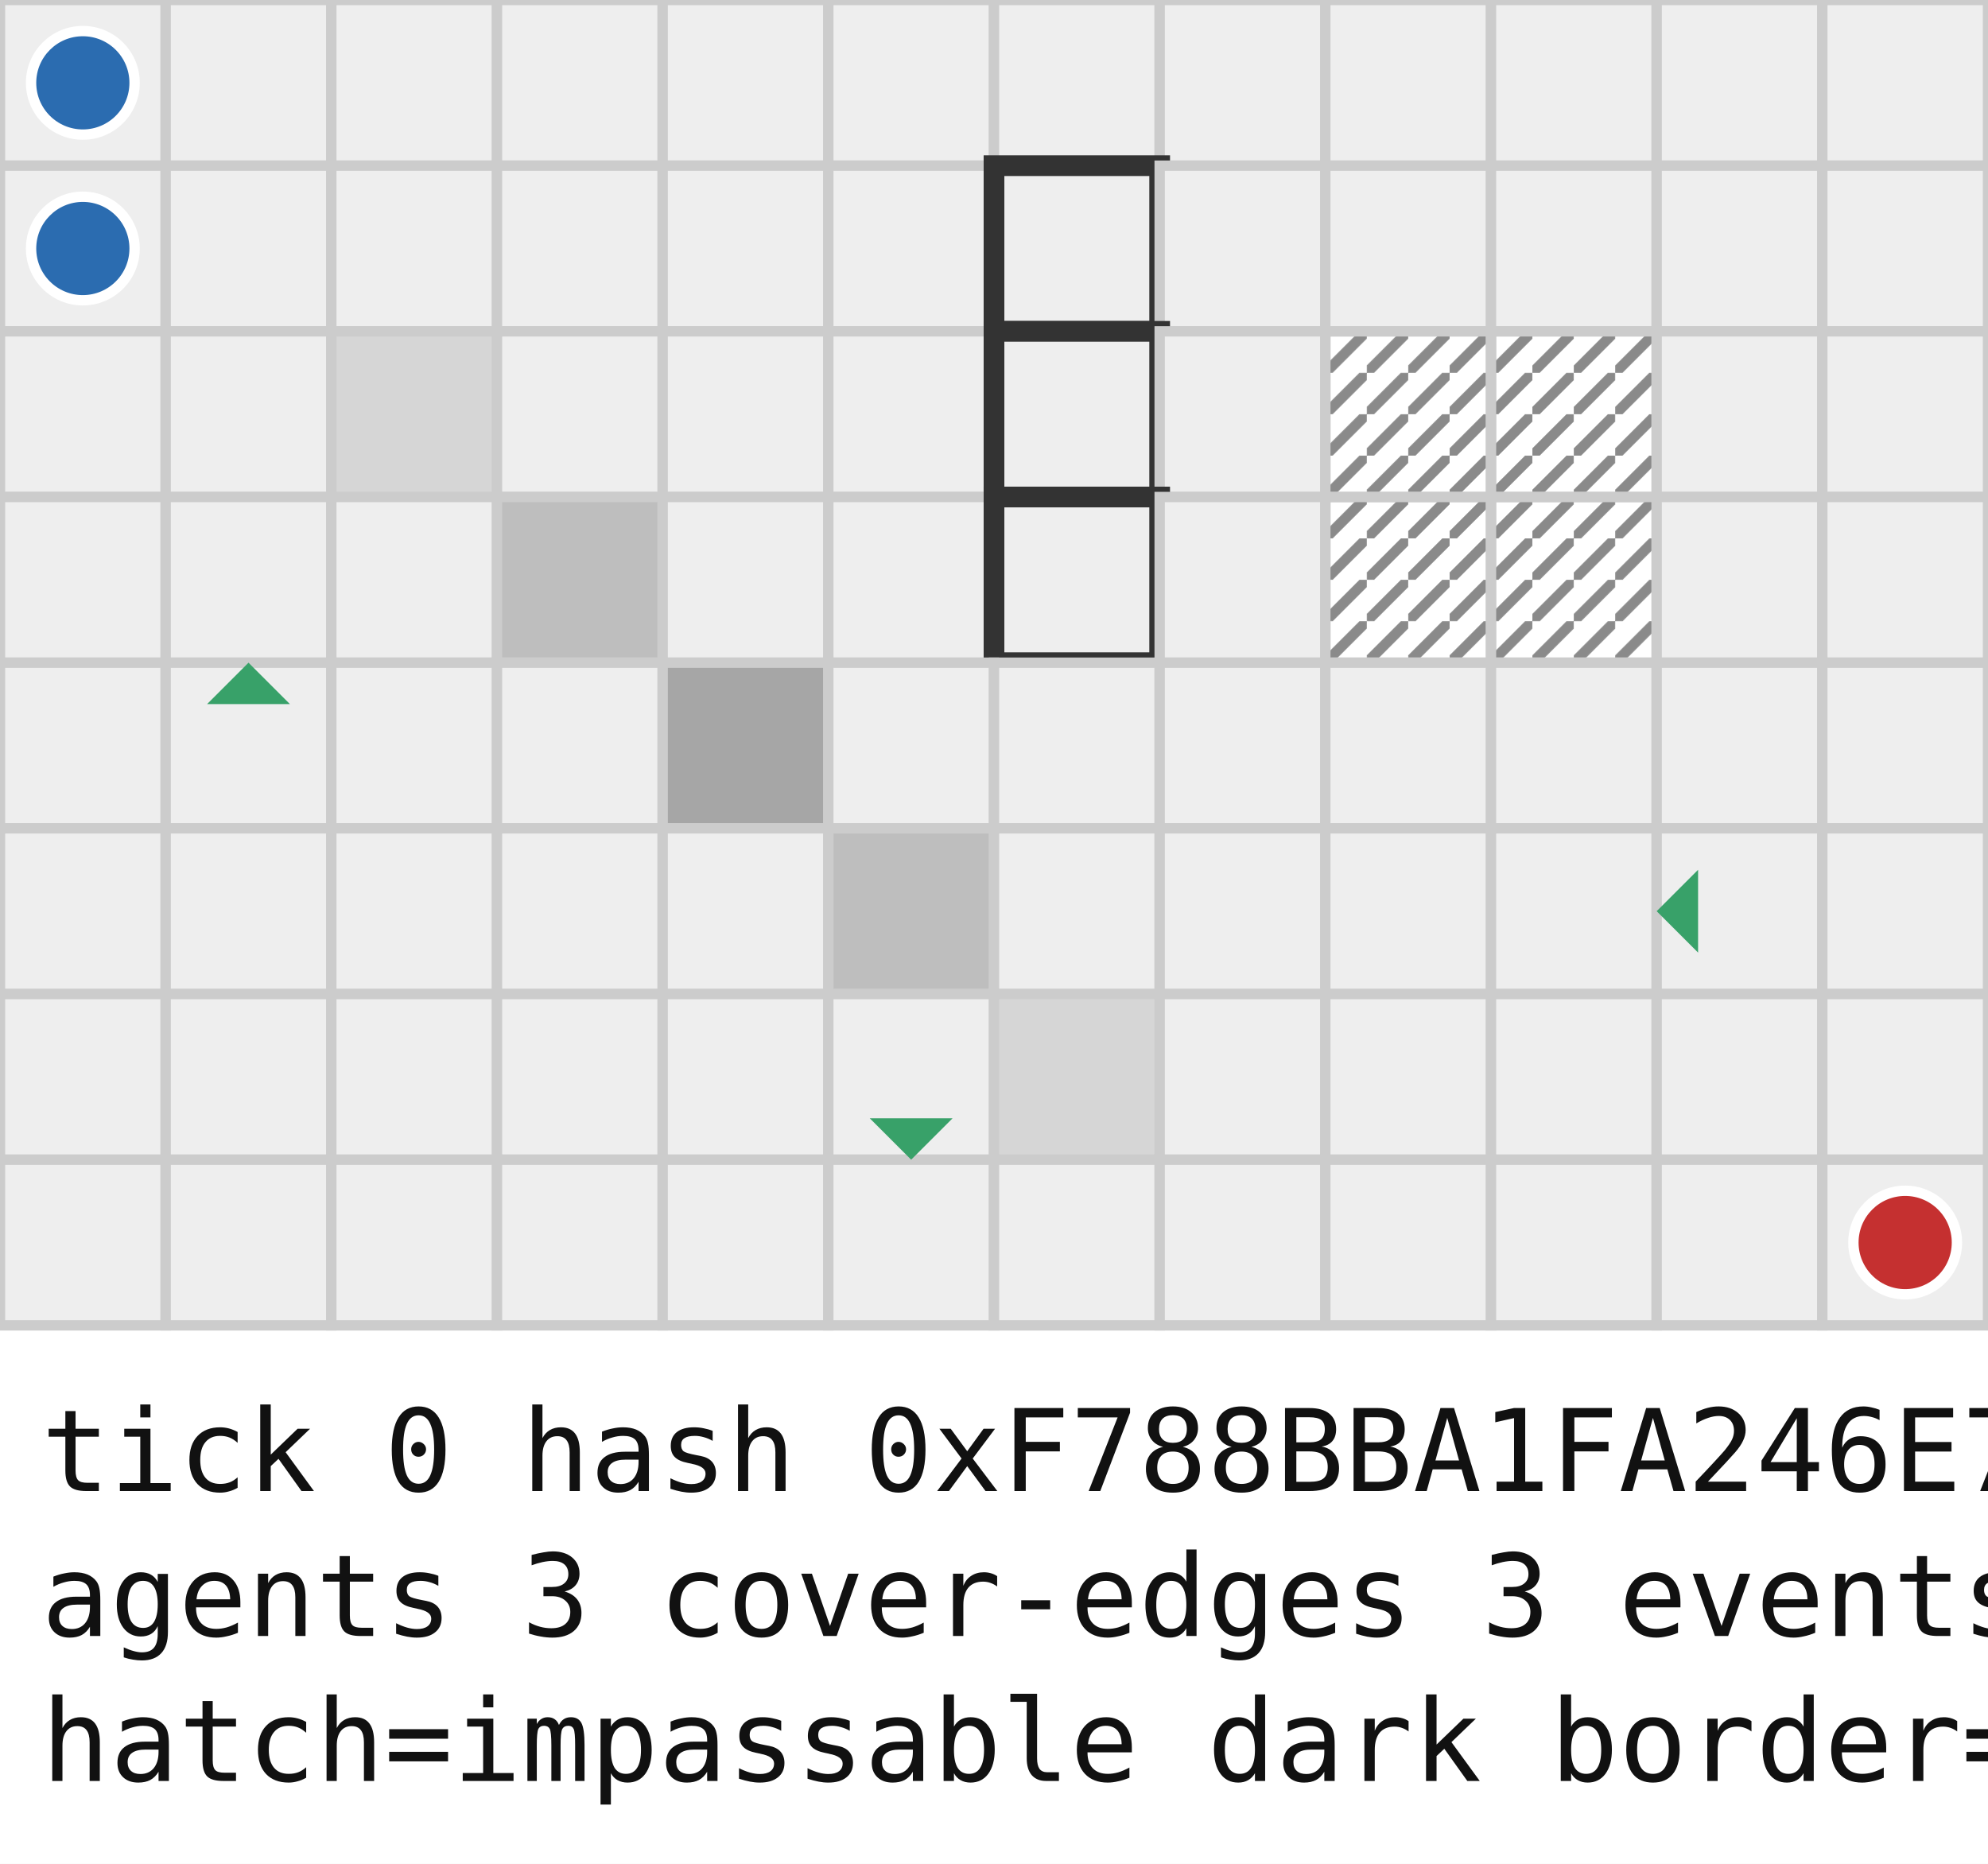
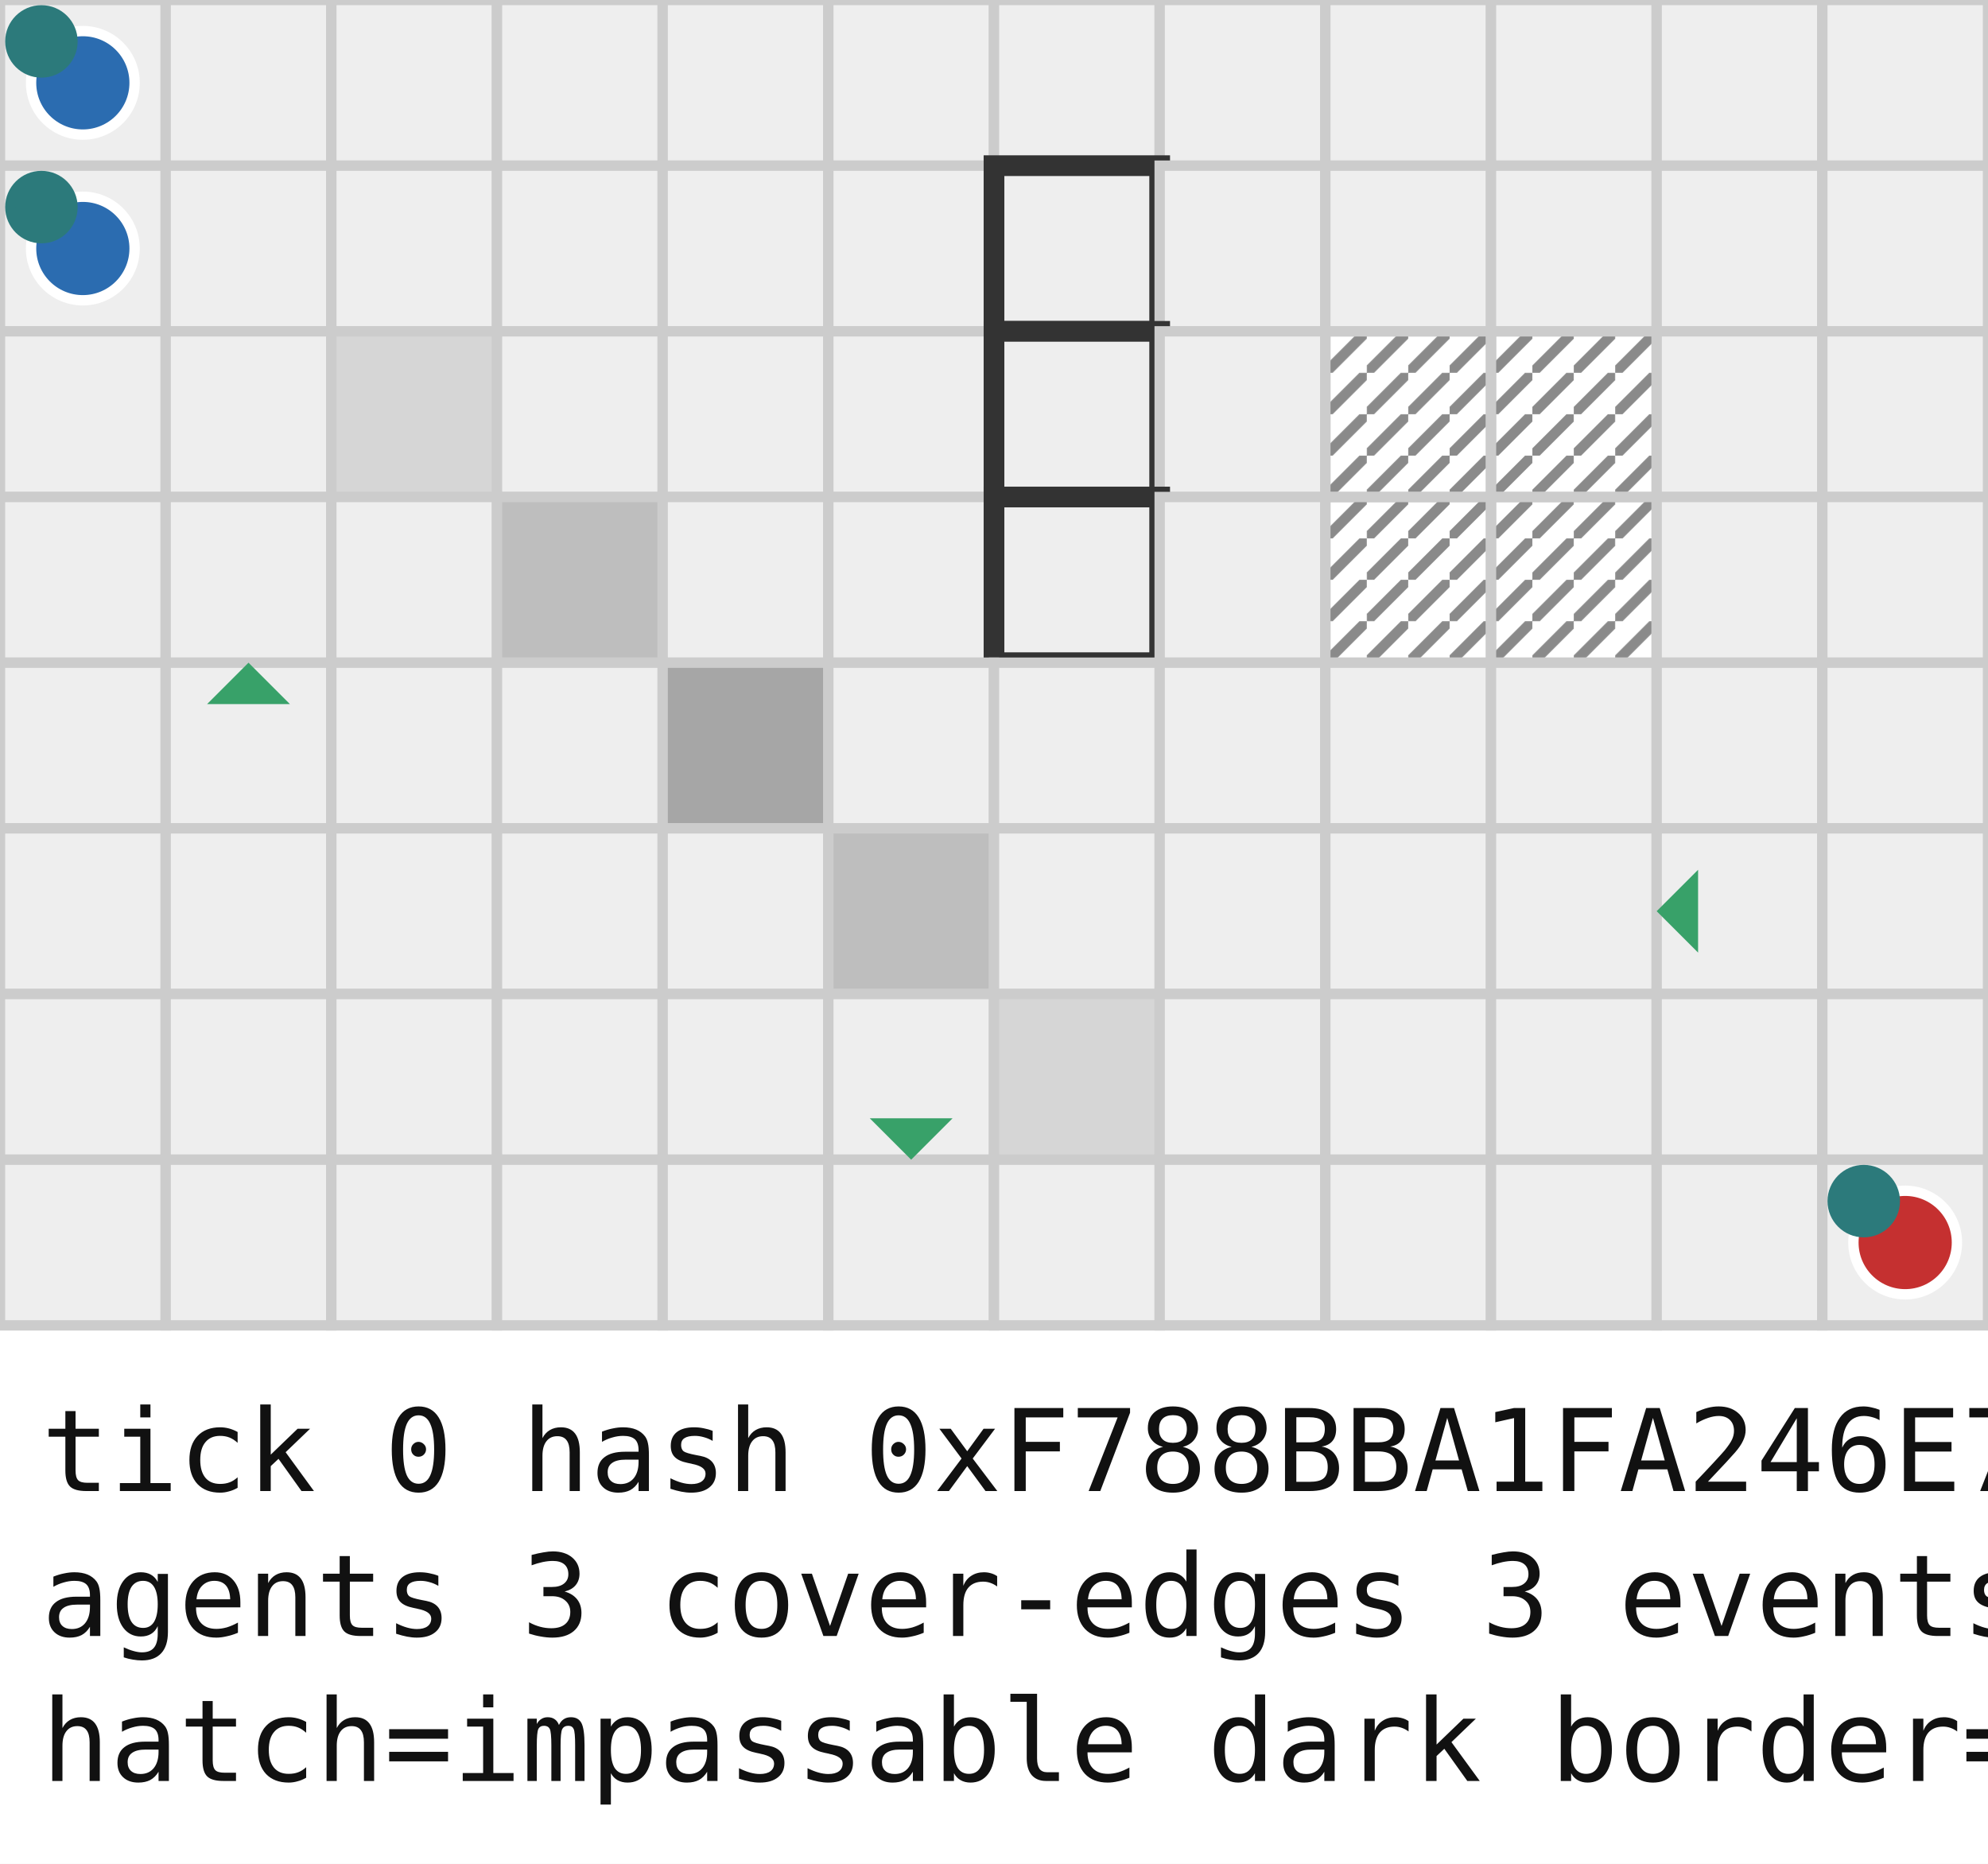
<svg xmlns="http://www.w3.org/2000/svg" width="192" height="180" viewBox="0 0 192 180">
  <defs>
    <pattern id="cw-hatch" width="4" height="4" patternUnits="userSpaceOnUse">
      <path d="M0,4 L4,0" stroke="#8a8a8a" stroke-width="1" />
    </pattern>
  </defs>
  <rect x="0" y="0" width="192" height="180" fill="#ffffff" />
  <rect x="0" y="0" width="16" height="16" fill="rgb(238,238,238)" stroke="#cccccc" stroke-width="1" />
  <rect x="16" y="0" width="16" height="16" fill="rgb(238,238,238)" stroke="#cccccc" stroke-width="1" />
  <rect x="32" y="0" width="16" height="16" fill="rgb(238,238,238)" stroke="#cccccc" stroke-width="1" />
  <rect x="48" y="0" width="16" height="16" fill="rgb(238,238,238)" stroke="#cccccc" stroke-width="1" />
  <rect x="64" y="0" width="16" height="16" fill="rgb(238,238,238)" stroke="#cccccc" stroke-width="1" />
  <rect x="80" y="0" width="16" height="16" fill="rgb(238,238,238)" stroke="#cccccc" stroke-width="1" />
  <rect x="96" y="0" width="16" height="16" fill="rgb(238,238,238)" stroke="#cccccc" stroke-width="1" />
  <rect x="112" y="0" width="16" height="16" fill="rgb(238,238,238)" stroke="#cccccc" stroke-width="1" />
  <rect x="128" y="0" width="16" height="16" fill="rgb(238,238,238)" stroke="#cccccc" stroke-width="1" />
  <rect x="144" y="0" width="16" height="16" fill="rgb(238,238,238)" stroke="#cccccc" stroke-width="1" />
  <rect x="160" y="0" width="16" height="16" fill="rgb(238,238,238)" stroke="#cccccc" stroke-width="1" />
  <rect x="176" y="0" width="16" height="16" fill="rgb(238,238,238)" stroke="#cccccc" stroke-width="1" />
  <rect x="0" y="16" width="16" height="16" fill="rgb(238,238,238)" stroke="#cccccc" stroke-width="1" />
  <rect x="16" y="16" width="16" height="16" fill="rgb(238,238,238)" stroke="#cccccc" stroke-width="1" />
  <rect x="32" y="16" width="16" height="16" fill="rgb(238,238,238)" stroke="#cccccc" stroke-width="1" />
  <rect x="48" y="16" width="16" height="16" fill="rgb(238,238,238)" stroke="#cccccc" stroke-width="1" />
  <rect x="64" y="16" width="16" height="16" fill="rgb(238,238,238)" stroke="#cccccc" stroke-width="1" />
  <rect x="80" y="16" width="16" height="16" fill="rgb(238,238,238)" stroke="#cccccc" stroke-width="1" />
  <rect x="96" y="16" width="16" height="16" fill="rgb(238,238,238)" stroke="#333333" stroke-width="2" />
  <rect x="112" y="16" width="16" height="16" fill="rgb(238,238,238)" stroke="#cccccc" stroke-width="1" />
  <rect x="128" y="16" width="16" height="16" fill="rgb(238,238,238)" stroke="#cccccc" stroke-width="1" />
  <rect x="144" y="16" width="16" height="16" fill="rgb(238,238,238)" stroke="#cccccc" stroke-width="1" />
  <rect x="160" y="16" width="16" height="16" fill="rgb(238,238,238)" stroke="#cccccc" stroke-width="1" />
  <rect x="176" y="16" width="16" height="16" fill="rgb(238,238,238)" stroke="#cccccc" stroke-width="1" />
  <rect x="0" y="32" width="16" height="16" fill="rgb(238,238,238)" stroke="#cccccc" stroke-width="1" />
  <rect x="16" y="32" width="16" height="16" fill="rgb(238,238,238)" stroke="#cccccc" stroke-width="1" />
  <rect x="32" y="32" width="16" height="16" fill="rgb(214,214,214)" stroke="#cccccc" stroke-width="1" />
  <rect x="48" y="32" width="16" height="16" fill="rgb(238,238,238)" stroke="#cccccc" stroke-width="1" />
  <rect x="64" y="32" width="16" height="16" fill="rgb(238,238,238)" stroke="#cccccc" stroke-width="1" />
  <rect x="80" y="32" width="16" height="16" fill="rgb(238,238,238)" stroke="#cccccc" stroke-width="1" />
  <rect x="96" y="32" width="16" height="16" fill="rgb(238,238,238)" stroke="#333333" stroke-width="2" />
  <rect x="112" y="32" width="16" height="16" fill="rgb(238,238,238)" stroke="#cccccc" stroke-width="1" />
  <rect x="128" y="32" width="16" height="16" fill="url(#cw-hatch)" stroke="#cccccc" stroke-width="1" />
  <rect x="144" y="32" width="16" height="16" fill="url(#cw-hatch)" stroke="#cccccc" stroke-width="1" />
  <rect x="160" y="32" width="16" height="16" fill="rgb(238,238,238)" stroke="#cccccc" stroke-width="1" />
  <rect x="176" y="32" width="16" height="16" fill="rgb(238,238,238)" stroke="#cccccc" stroke-width="1" />
  <rect x="0" y="48" width="16" height="16" fill="rgb(238,238,238)" stroke="#cccccc" stroke-width="1" />
  <rect x="16" y="48" width="16" height="16" fill="rgb(238,238,238)" stroke="#cccccc" stroke-width="1" />
  <rect x="32" y="48" width="16" height="16" fill="rgb(238,238,238)" stroke="#cccccc" stroke-width="1" />
  <rect x="48" y="48" width="16" height="16" fill="rgb(190,190,190)" stroke="#cccccc" stroke-width="1" />
  <rect x="64" y="48" width="16" height="16" fill="rgb(238,238,238)" stroke="#cccccc" stroke-width="1" />
  <rect x="80" y="48" width="16" height="16" fill="rgb(238,238,238)" stroke="#cccccc" stroke-width="1" />
  <rect x="96" y="48" width="16" height="16" fill="rgb(238,238,238)" stroke="#333333" stroke-width="2" />
  <rect x="112" y="48" width="16" height="16" fill="rgb(238,238,238)" stroke="#cccccc" stroke-width="1" />
  <rect x="128" y="48" width="16" height="16" fill="url(#cw-hatch)" stroke="#cccccc" stroke-width="1" />
  <rect x="144" y="48" width="16" height="16" fill="url(#cw-hatch)" stroke="#cccccc" stroke-width="1" />
  <rect x="160" y="48" width="16" height="16" fill="rgb(238,238,238)" stroke="#cccccc" stroke-width="1" />
  <rect x="176" y="48" width="16" height="16" fill="rgb(238,238,238)" stroke="#cccccc" stroke-width="1" />
  <rect x="0" y="64" width="16" height="16" fill="rgb(238,238,238)" stroke="#cccccc" stroke-width="1" />
  <rect x="16" y="64" width="16" height="16" fill="rgb(238,238,238)" stroke="#cccccc" stroke-width="1" />
  <rect x="32" y="64" width="16" height="16" fill="rgb(238,238,238)" stroke="#cccccc" stroke-width="1" />
  <rect x="48" y="64" width="16" height="16" fill="rgb(238,238,238)" stroke="#cccccc" stroke-width="1" />
  <rect x="64" y="64" width="16" height="16" fill="rgb(166,166,166)" stroke="#cccccc" stroke-width="1" />
  <rect x="80" y="64" width="16" height="16" fill="rgb(238,238,238)" stroke="#cccccc" stroke-width="1" />
  <rect x="96" y="64" width="16" height="16" fill="rgb(238,238,238)" stroke="#cccccc" stroke-width="1" />
  <rect x="112" y="64" width="16" height="16" fill="rgb(238,238,238)" stroke="#cccccc" stroke-width="1" />
  <rect x="128" y="64" width="16" height="16" fill="rgb(238,238,238)" stroke="#cccccc" stroke-width="1" />
  <rect x="144" y="64" width="16" height="16" fill="rgb(238,238,238)" stroke="#cccccc" stroke-width="1" />
  <rect x="160" y="64" width="16" height="16" fill="rgb(238,238,238)" stroke="#cccccc" stroke-width="1" />
  <rect x="176" y="64" width="16" height="16" fill="rgb(238,238,238)" stroke="#cccccc" stroke-width="1" />
  <rect x="0" y="80" width="16" height="16" fill="rgb(238,238,238)" stroke="#cccccc" stroke-width="1" />
  <rect x="16" y="80" width="16" height="16" fill="rgb(238,238,238)" stroke="#cccccc" stroke-width="1" />
  <rect x="32" y="80" width="16" height="16" fill="rgb(238,238,238)" stroke="#cccccc" stroke-width="1" />
  <rect x="48" y="80" width="16" height="16" fill="rgb(238,238,238)" stroke="#cccccc" stroke-width="1" />
  <rect x="64" y="80" width="16" height="16" fill="rgb(238,238,238)" stroke="#cccccc" stroke-width="1" />
  <rect x="80" y="80" width="16" height="16" fill="rgb(190,190,190)" stroke="#cccccc" stroke-width="1" />
  <rect x="96" y="80" width="16" height="16" fill="rgb(238,238,238)" stroke="#cccccc" stroke-width="1" />
  <rect x="112" y="80" width="16" height="16" fill="rgb(238,238,238)" stroke="#cccccc" stroke-width="1" />
  <rect x="128" y="80" width="16" height="16" fill="rgb(238,238,238)" stroke="#cccccc" stroke-width="1" />
  <rect x="144" y="80" width="16" height="16" fill="rgb(238,238,238)" stroke="#cccccc" stroke-width="1" />
  <rect x="160" y="80" width="16" height="16" fill="rgb(238,238,238)" stroke="#cccccc" stroke-width="1" />
  <rect x="176" y="80" width="16" height="16" fill="rgb(238,238,238)" stroke="#cccccc" stroke-width="1" />
  <rect x="0" y="96" width="16" height="16" fill="rgb(238,238,238)" stroke="#cccccc" stroke-width="1" />
  <rect x="16" y="96" width="16" height="16" fill="rgb(238,238,238)" stroke="#cccccc" stroke-width="1" />
  <rect x="32" y="96" width="16" height="16" fill="rgb(238,238,238)" stroke="#cccccc" stroke-width="1" />
  <rect x="48" y="96" width="16" height="16" fill="rgb(238,238,238)" stroke="#cccccc" stroke-width="1" />
  <rect x="64" y="96" width="16" height="16" fill="rgb(238,238,238)" stroke="#cccccc" stroke-width="1" />
  <rect x="80" y="96" width="16" height="16" fill="rgb(238,238,238)" stroke="#cccccc" stroke-width="1" />
  <rect x="96" y="96" width="16" height="16" fill="rgb(214,214,214)" stroke="#cccccc" stroke-width="1" />
  <rect x="112" y="96" width="16" height="16" fill="rgb(238,238,238)" stroke="#cccccc" stroke-width="1" />
  <rect x="128" y="96" width="16" height="16" fill="rgb(238,238,238)" stroke="#cccccc" stroke-width="1" />
  <rect x="144" y="96" width="16" height="16" fill="rgb(238,238,238)" stroke="#cccccc" stroke-width="1" />
  <rect x="160" y="96" width="16" height="16" fill="rgb(238,238,238)" stroke="#cccccc" stroke-width="1" />
  <rect x="176" y="96" width="16" height="16" fill="rgb(238,238,238)" stroke="#cccccc" stroke-width="1" />
  <rect x="0" y="112" width="16" height="16" fill="rgb(238,238,238)" stroke="#cccccc" stroke-width="1" />
  <rect x="16" y="112" width="16" height="16" fill="rgb(238,238,238)" stroke="#cccccc" stroke-width="1" />
  <rect x="32" y="112" width="16" height="16" fill="rgb(238,238,238)" stroke="#cccccc" stroke-width="1" />
  <rect x="48" y="112" width="16" height="16" fill="rgb(238,238,238)" stroke="#cccccc" stroke-width="1" />
  <rect x="64" y="112" width="16" height="16" fill="rgb(238,238,238)" stroke="#cccccc" stroke-width="1" />
  <rect x="80" y="112" width="16" height="16" fill="rgb(238,238,238)" stroke="#cccccc" stroke-width="1" />
  <rect x="96" y="112" width="16" height="16" fill="rgb(238,238,238)" stroke="#cccccc" stroke-width="1" />
  <rect x="112" y="112" width="16" height="16" fill="rgb(238,238,238)" stroke="#cccccc" stroke-width="1" />
  <rect x="128" y="112" width="16" height="16" fill="rgb(238,238,238)" stroke="#cccccc" stroke-width="1" />
  <rect x="144" y="112" width="16" height="16" fill="rgb(238,238,238)" stroke="#cccccc" stroke-width="1" />
  <rect x="160" y="112" width="16" height="16" fill="rgb(238,238,238)" stroke="#cccccc" stroke-width="1" />
  <rect x="176" y="112" width="16" height="16" fill="rgb(238,238,238)" stroke="#cccccc" stroke-width="1" />
  <polygon points="24,64 20,68 28,68" fill="#38a169" />
  <polygon points="160,88 164,84 164,92" fill="#38a169" />
  <polygon points="88,112 84,108 92,108" fill="#38a169" />
  <circle cx="8" cy="8" r="5" fill="#2b6cb0" stroke="#ffffff" stroke-width="1" />
  <circle cx="8" cy="24" r="5" fill="#2b6cb0" stroke="#ffffff" stroke-width="1" />
  <circle cx="184" cy="120" r="5" fill="#c53030" stroke="#ffffff" stroke-width="1" />
+   <circle cx="4" cy="4" r="3" fill="#2c7a7b" stroke="#2c7a7b" stroke-width="1" />
+   <circle cx="4" cy="20" r="3" fill="#2c7a7b" stroke="#2c7a7b" stroke-width="1" />
+   <circle cx="180" cy="116" r="3" fill="#2c7a7b" stroke="#2c7a7b" stroke-width="1" />
  <text x="4" y="144" font-family="monospace" font-size="11" fill="#111111">tick 0  hash 0xF788BBA1FA246E7D  draws 0</text>
  <text x="4" y="158" font-family="monospace" font-size="11" fill="#111111">agents 3  cover-edges 3  events 0</text>
  <text x="4" y="172" font-family="monospace" font-size="11" fill="#111111">hatch=impassable  dark border=opaque  darker fill=higher elevation  triangle=cover  circle=agent</text>
</svg>
